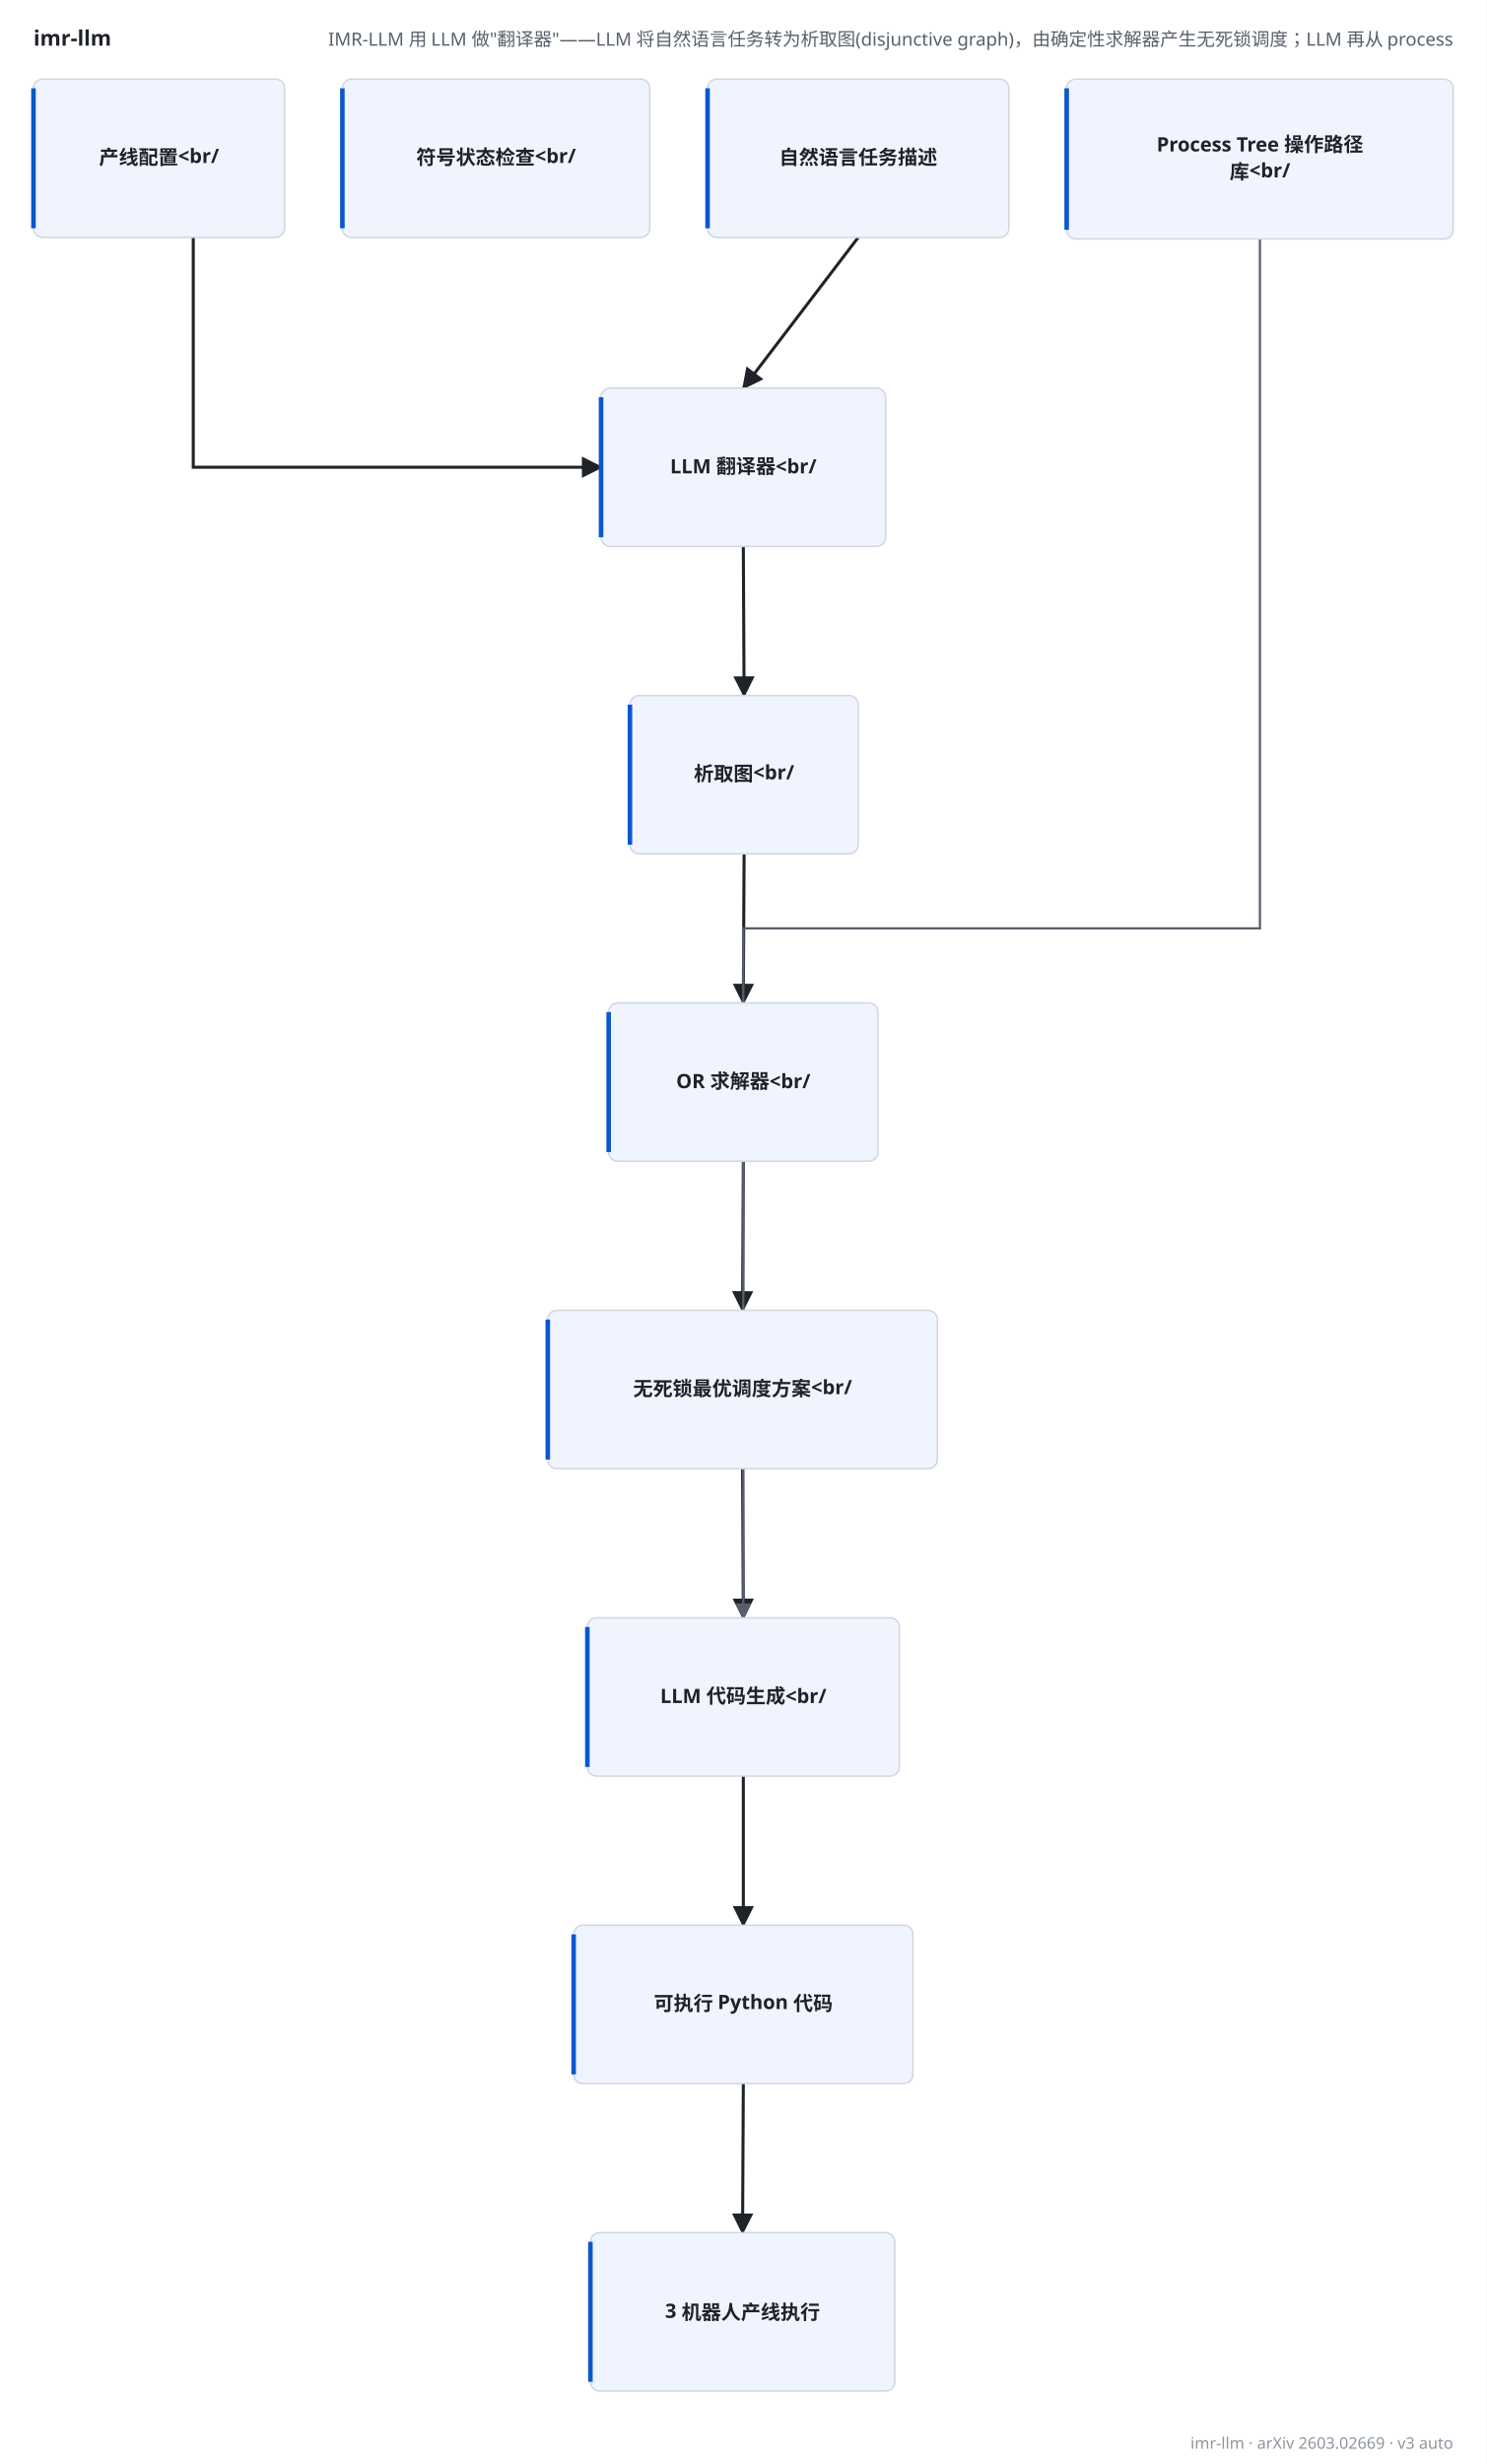
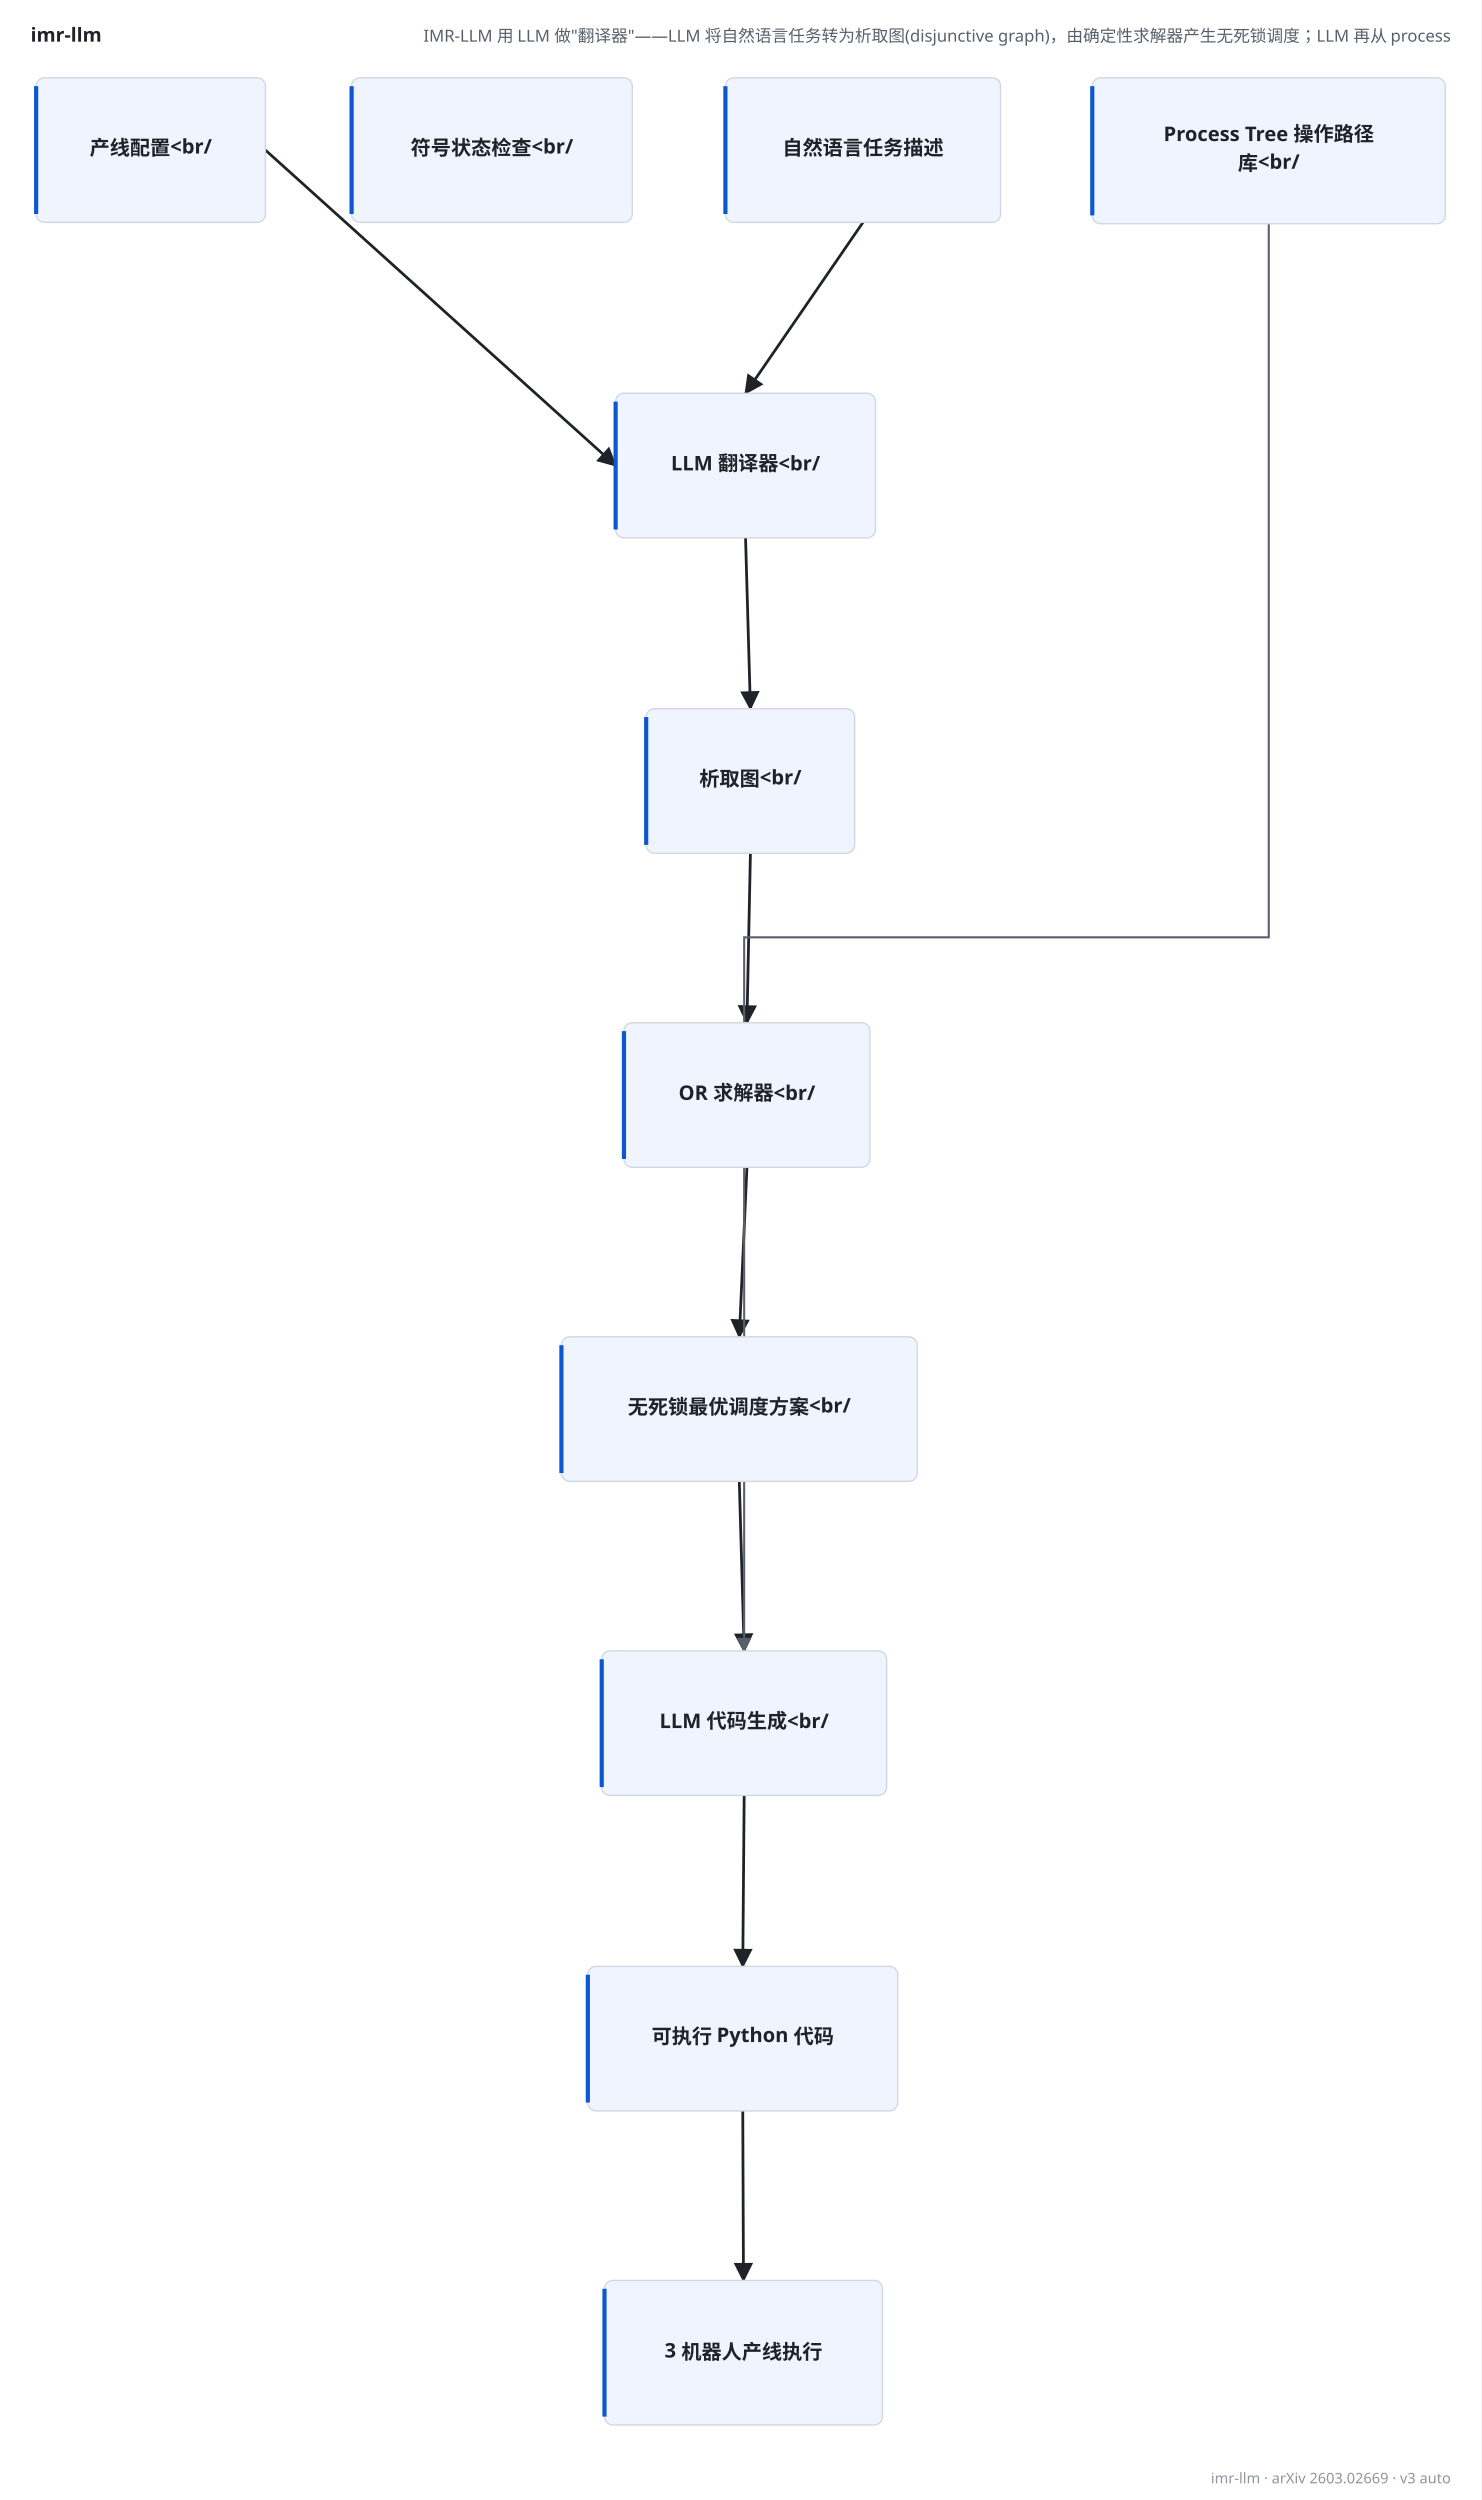
- <svg xmlns="http://www.w3.org/2000/svg" width="977" height="1619" viewBox="24 98 977 1619" font-family="'PingFang SC','Hiragino Sans GB','Microsoft YaHei','Segoe UI',sans-serif" role="img">
-   <rect x="24" y="98" width="977" height="1619" fill="#ffffff" />
-   <text x="46" y="128" font-size="14" font-weight="700" fill="#1f2328">imr-llm</text>
-   <text x="979" y="128" font-size="12" fill="#57606a" text-anchor="end">IMR-LLM 用 LLM 做"翻译器"——LLM 将自然语言任务转为析取图(disjunctive graph)，由确定性求解器产生无死锁调度；LLM 再从 process </text>
+ <svg xmlns="http://www.w3.org/2000/svg" width="1066" height="1799" viewBox="26 112 1066 1799" font-family="'PingFang SC','Hiragino Sans GB','Microsoft YaHei','Segoe UI',sans-serif" role="img">
+   <rect x="26" y="112" width="1066" height="1799" fill="#ffffff" />
+   <text x="48" y="142" font-size="14" font-weight="700" fill="#1f2328">imr-llm</text>
+   <text x="1070" y="142" font-size="12" fill="#57606a" text-anchor="end">IMR-LLM 用 LLM 做"翻译器"——LLM 将自然语言任务转为析取图(disjunctive graph)，由确定性求解器产生无死锁调度；LLM 再从 process </text>
  <defs>
    <marker id="arw-main" viewBox="0 0 10 10" refX="9" refY="5" markerWidth="7" markerHeight="7" orient="auto">
      <path d="M0,0 L10,5 L0,10 z" fill="#57606a" />
    </marker>
    <marker id="arw-thick" viewBox="0 0 10 10" refX="9" refY="5" markerWidth="7" markerHeight="7" orient="auto">
      <path d="M0,0 L10,5 L0,10 z" fill="#1f2328" />
    </marker>
    <marker id="arw-thin" viewBox="0 0 10 10" refX="9" refY="5" markerWidth="7" markerHeight="7" orient="auto">
      <path d="M0,0 L10,5 L0,10 z" fill="#8c959f" />
    </marker>
    <marker id="arw-fb" viewBox="0 0 10 10" refX="9" refY="5" markerWidth="7" markerHeight="7" orient="auto">
      <path d="M0,0 L10,5 L0,10 z" fill="#0b57d0" />
    </marker>
    <marker id="arw-loss" viewBox="0 0 10 10" refX="9" refY="5" markerWidth="7" markerHeight="7" orient="auto">
      <path d="M0,0 L10,5 L0,10 z" fill="#8a5a00" />
    </marker>
  </defs>
-   <path d="M 588.0 254.0 L 512.5 353.0" fill="none" stroke="#1f2328" stroke-width="2.0" marker-end="url(#arw-thick)" />
-   <path d="M 211.0 202.0 L 151.0 202.0 L 151.0 405.0 L 419.0 405.0" fill="none" stroke="#1f2328" stroke-width="2.0" marker-end="url(#arw-thick)" />
-   <path d="M 512.5 457.0 L 513.0 555.0" fill="none" stroke="#1f2328" stroke-width="2.0" marker-end="url(#arw-thick)" />
-   <path d="M 513.0 659.0 L 512.5 757.0" fill="none" stroke="#1f2328" stroke-width="2.0" marker-end="url(#arw-thick)" />
-   <path d="M 512.5 861.0 L 512.0 959.0" fill="none" stroke="#1f2328" stroke-width="2.0" marker-end="url(#arw-thick)" />
-   <path d="M 512.0 1063.0 L 512.5 1161.0" fill="none" stroke="#1f2328" stroke-width="2.0" marker-end="url(#arw-thick)" />
-   <path d="M 852.0 255.0 L 852.0 708.0 L 512.5 708.0 L 512.5 1161.0" fill="none" stroke="#57606a" stroke-width="1.5" marker-end="url(#arw-main)" />
-   <path d="M 512.5 1265.0 L 512.5 1363.0" fill="none" stroke="#1f2328" stroke-width="2.0" marker-end="url(#arw-thick)" />
-   <path d="M 512.5 1467.0 L 512.0 1565.0" fill="none" stroke="#1f2328" stroke-width="2.0" marker-end="url(#arw-thick)" />
-   <rect x="489" y="150" width="198" height="104" rx="6" fill="#f0f4fe" stroke="#d0d7de" stroke-width="1" />
-   <line x1="489" y1="156" x2="489" y2="248" stroke="#0b57d0" stroke-width="3" />
-   <text x="588.0" y="206.0" font-size="13" font-weight="700" fill="#1f2328" text-anchor="middle">自然语言任务描述</text>
-   <rect x="46" y="150" width="165" height="104" rx="6" fill="#f0f4fe" stroke="#d0d7de" stroke-width="1" />
-   <line x1="46" y1="156" x2="46" y2="248" stroke="#0b57d0" stroke-width="3" />
-   <text x="128.5" y="206.0" font-size="13" font-weight="700" fill="#1f2328" text-anchor="middle">产线配置&lt;br/</text>
-   <rect x="419" y="353" width="187" height="104" rx="6" fill="#f0f4fe" stroke="#d0d7de" stroke-width="1" />
-   <line x1="419" y1="359" x2="419" y2="451" stroke="#0b57d0" stroke-width="3" />
-   <text x="512.5" y="409.0" font-size="13" font-weight="700" fill="#1f2328" text-anchor="middle">LLM 翻译器&lt;br/</text>
-   <rect x="438" y="555" width="150" height="104" rx="6" fill="#f0f4fe" stroke="#d0d7de" stroke-width="1" />
-   <line x1="438" y1="561" x2="438" y2="653" stroke="#0b57d0" stroke-width="3" />
-   <text x="513.0" y="611.0" font-size="13" font-weight="700" fill="#1f2328" text-anchor="middle">析取图&lt;br/</text>
-   <rect x="424" y="757" width="177" height="104" rx="6" fill="#f0f4fe" stroke="#d0d7de" stroke-width="1" />
-   <line x1="424" y1="763" x2="424" y2="855" stroke="#0b57d0" stroke-width="3" />
-   <text x="512.5" y="813.0" font-size="13" font-weight="700" fill="#1f2328" text-anchor="middle">OR 求解器&lt;br/</text>
-   <rect x="384" y="959" width="256" height="104" rx="6" fill="#f0f4fe" stroke="#d0d7de" stroke-width="1" />
-   <line x1="384" y1="965" x2="384" y2="1057" stroke="#0b57d0" stroke-width="3" />
-   <text x="512.0" y="1015.0" font-size="13" font-weight="700" fill="#1f2328" text-anchor="middle">无死锁最优调度方案&lt;br/</text>
-   <rect x="725" y="150" width="254" height="105" rx="6" fill="#f0f4fe" stroke="#d0d7de" stroke-width="1" />
-   <line x1="725" y1="156" x2="725" y2="249" stroke="#0b57d0" stroke-width="3" />
-   <text x="852.0" y="197.5" font-size="13" font-weight="700" fill="#1f2328" text-anchor="middle">Process Tree 操作路径</text>
-   <text x="852.0" y="215.5" font-size="13" font-weight="700" fill="#1f2328" text-anchor="middle">库&lt;br/</text>
-   <rect x="410" y="1161" width="205" height="104" rx="6" fill="#f0f4fe" stroke="#d0d7de" stroke-width="1" />
-   <line x1="410" y1="1167" x2="410" y2="1259" stroke="#0b57d0" stroke-width="3" />
-   <text x="512.5" y="1217.0" font-size="13" font-weight="700" fill="#1f2328" text-anchor="middle">LLM 代码生成&lt;br/</text>
-   <rect x="401" y="1363" width="223" height="104" rx="6" fill="#f0f4fe" stroke="#d0d7de" stroke-width="1" />
-   <line x1="401" y1="1369" x2="401" y2="1461" stroke="#0b57d0" stroke-width="3" />
-   <text x="512.5" y="1419.0" font-size="13" font-weight="700" fill="#1f2328" text-anchor="middle">可执行 Python 代码</text>
-   <rect x="412" y="1565" width="200" height="104" rx="6" fill="#f0f4fe" stroke="#d0d7de" stroke-width="1" />
-   <line x1="412" y1="1571" x2="412" y2="1663" stroke="#0b57d0" stroke-width="3" />
-   <text x="512.0" y="1621.0" font-size="13" font-weight="700" fill="#1f2328" text-anchor="middle">3 机器人产线执行</text>
-   <rect x="249" y="150" width="202" height="104" rx="6" fill="#f0f4fe" stroke="#d0d7de" stroke-width="1" />
-   <line x1="249" y1="156" x2="249" y2="248" stroke="#0b57d0" stroke-width="3" />
-   <text x="350.0" y="206.0" font-size="13" font-weight="700" fill="#1f2328" text-anchor="middle">符号状态检查&lt;br/</text>
-   <text x="979" y="1707" font-size="10.5" fill="#8c959f" text-anchor="end">imr-llm · arXiv 2603.02669 · v3 auto</text>
+   <path d="M 647.0 272.0 L 562.5 395.0" fill="none" stroke="#1f2328" stroke-width="2.0" marker-end="url(#arw-thick)" />
+   <path d="M 217.0 220.0 L 469.0 447.0" fill="none" stroke="#1f2328" stroke-width="2.0" marker-end="url(#arw-thick)" />
+   <path d="M 562.5 499.0 L 566.0 622.0" fill="none" stroke="#1f2328" stroke-width="2.0" marker-end="url(#arw-thick)" />
+   <path d="M 566.0 726.0 L 563.5 848.0" fill="none" stroke="#1f2328" stroke-width="2.0" marker-end="url(#arw-thick)" />
+   <path d="M 563.5 952.0 L 558.0 1074.0" fill="none" stroke="#1f2328" stroke-width="2.0" marker-end="url(#arw-thick)" />
+   <path d="M 558.0 1178.0 L 561.5 1300.0" fill="none" stroke="#1f2328" stroke-width="2.0" marker-end="url(#arw-thick)" />
+   <path d="M 939.0 273.0 L 939.0 786.5 L 561.5 786.5 L 561.5 1300.0" fill="none" stroke="#57606a" stroke-width="1.5" marker-end="url(#arw-main)" />
+   <path d="M 561.5 1404.0 L 560.5 1527.0" fill="none" stroke="#1f2328" stroke-width="2.0" marker-end="url(#arw-thick)" />
+   <path d="M 560.5 1631.0 L 561.0 1753.0" fill="none" stroke="#1f2328" stroke-width="2.0" marker-end="url(#arw-thick)" />
+   <rect x="548" y="168" width="198" height="104" rx="6" fill="#f0f4fe" stroke="#d0d7de" stroke-width="1" />
+   <line x1="548" y1="174" x2="548" y2="266" stroke="#0b57d0" stroke-width="3" />
+   <text x="647.0" y="223.5" font-size="14.5" font-weight="700" fill="#1f2328" text-anchor="middle">自然语言任务描述</text>
+   <rect x="52" y="168" width="165" height="104" rx="6" fill="#f0f4fe" stroke="#d0d7de" stroke-width="1" />
+   <line x1="52" y1="174" x2="52" y2="266" stroke="#0b57d0" stroke-width="3" />
+   <text x="134.5" y="223.5" font-size="14.5" font-weight="700" fill="#1f2328" text-anchor="middle">产线配置&lt;br/</text>
+   <rect x="469" y="395" width="187" height="104" rx="6" fill="#f0f4fe" stroke="#d0d7de" stroke-width="1" />
+   <line x1="469" y1="401" x2="469" y2="493" stroke="#0b57d0" stroke-width="3" />
+   <text x="562.5" y="450.5" font-size="14.5" font-weight="700" fill="#1f2328" text-anchor="middle">LLM 翻译器&lt;br/</text>
+   <rect x="491" y="622" width="150" height="104" rx="6" fill="#f0f4fe" stroke="#d0d7de" stroke-width="1" />
+   <line x1="491" y1="628" x2="491" y2="720" stroke="#0b57d0" stroke-width="3" />
+   <text x="566.0" y="677.5" font-size="14.5" font-weight="700" fill="#1f2328" text-anchor="middle">析取图&lt;br/</text>
+   <rect x="475" y="848" width="177" height="104" rx="6" fill="#f0f4fe" stroke="#d0d7de" stroke-width="1" />
+   <line x1="475" y1="854" x2="475" y2="946" stroke="#0b57d0" stroke-width="3" />
+   <text x="563.5" y="903.5" font-size="14.5" font-weight="700" fill="#1f2328" text-anchor="middle">OR 求解器&lt;br/</text>
+   <rect x="430" y="1074" width="256" height="104" rx="6" fill="#f0f4fe" stroke="#d0d7de" stroke-width="1" />
+   <line x1="430" y1="1080" x2="430" y2="1172" stroke="#0b57d0" stroke-width="3" />
+   <text x="558.0" y="1129.5" font-size="14.5" font-weight="700" fill="#1f2328" text-anchor="middle">无死锁最优调度方案&lt;br/</text>
+   <rect x="812" y="168" width="254" height="105" rx="6" fill="#f0f4fe" stroke="#d0d7de" stroke-width="1" />
+   <line x1="812" y1="174" x2="812" y2="267" stroke="#0b57d0" stroke-width="3" />
+   <text x="939.0" y="213.5" font-size="14.5" font-weight="700" fill="#1f2328" text-anchor="middle">Process Tree 操作路径</text>
+   <text x="939.0" y="234.5" font-size="14.5" font-weight="700" fill="#1f2328" text-anchor="middle">库&lt;br/</text>
+   <rect x="459" y="1300" width="205" height="104" rx="6" fill="#f0f4fe" stroke="#d0d7de" stroke-width="1" />
+   <line x1="459" y1="1306" x2="459" y2="1398" stroke="#0b57d0" stroke-width="3" />
+   <text x="561.5" y="1355.5" font-size="14.5" font-weight="700" fill="#1f2328" text-anchor="middle">LLM 代码生成&lt;br/</text>
+   <rect x="449" y="1527" width="223" height="104" rx="6" fill="#f0f4fe" stroke="#d0d7de" stroke-width="1" />
+   <line x1="449" y1="1533" x2="449" y2="1625" stroke="#0b57d0" stroke-width="3" />
+   <text x="560.5" y="1582.5" font-size="14.5" font-weight="700" fill="#1f2328" text-anchor="middle">可执行 Python 代码</text>
+   <rect x="461" y="1753" width="200" height="104" rx="6" fill="#f0f4fe" stroke="#d0d7de" stroke-width="1" />
+   <line x1="461" y1="1759" x2="461" y2="1851" stroke="#0b57d0" stroke-width="3" />
+   <text x="561.0" y="1808.5" font-size="14.5" font-weight="700" fill="#1f2328" text-anchor="middle">3 机器人产线执行</text>
+   <rect x="279" y="168" width="202" height="104" rx="6" fill="#f0f4fe" stroke="#d0d7de" stroke-width="1" />
+   <line x1="279" y1="174" x2="279" y2="266" stroke="#0b57d0" stroke-width="3" />
+   <text x="380.0" y="223.5" font-size="14.5" font-weight="700" fill="#1f2328" text-anchor="middle">符号状态检查&lt;br/</text>
+   <text x="1070" y="1899" font-size="10.5" fill="#8c959f" text-anchor="end">imr-llm · arXiv 2603.02669 · v3 auto</text>
</svg>
